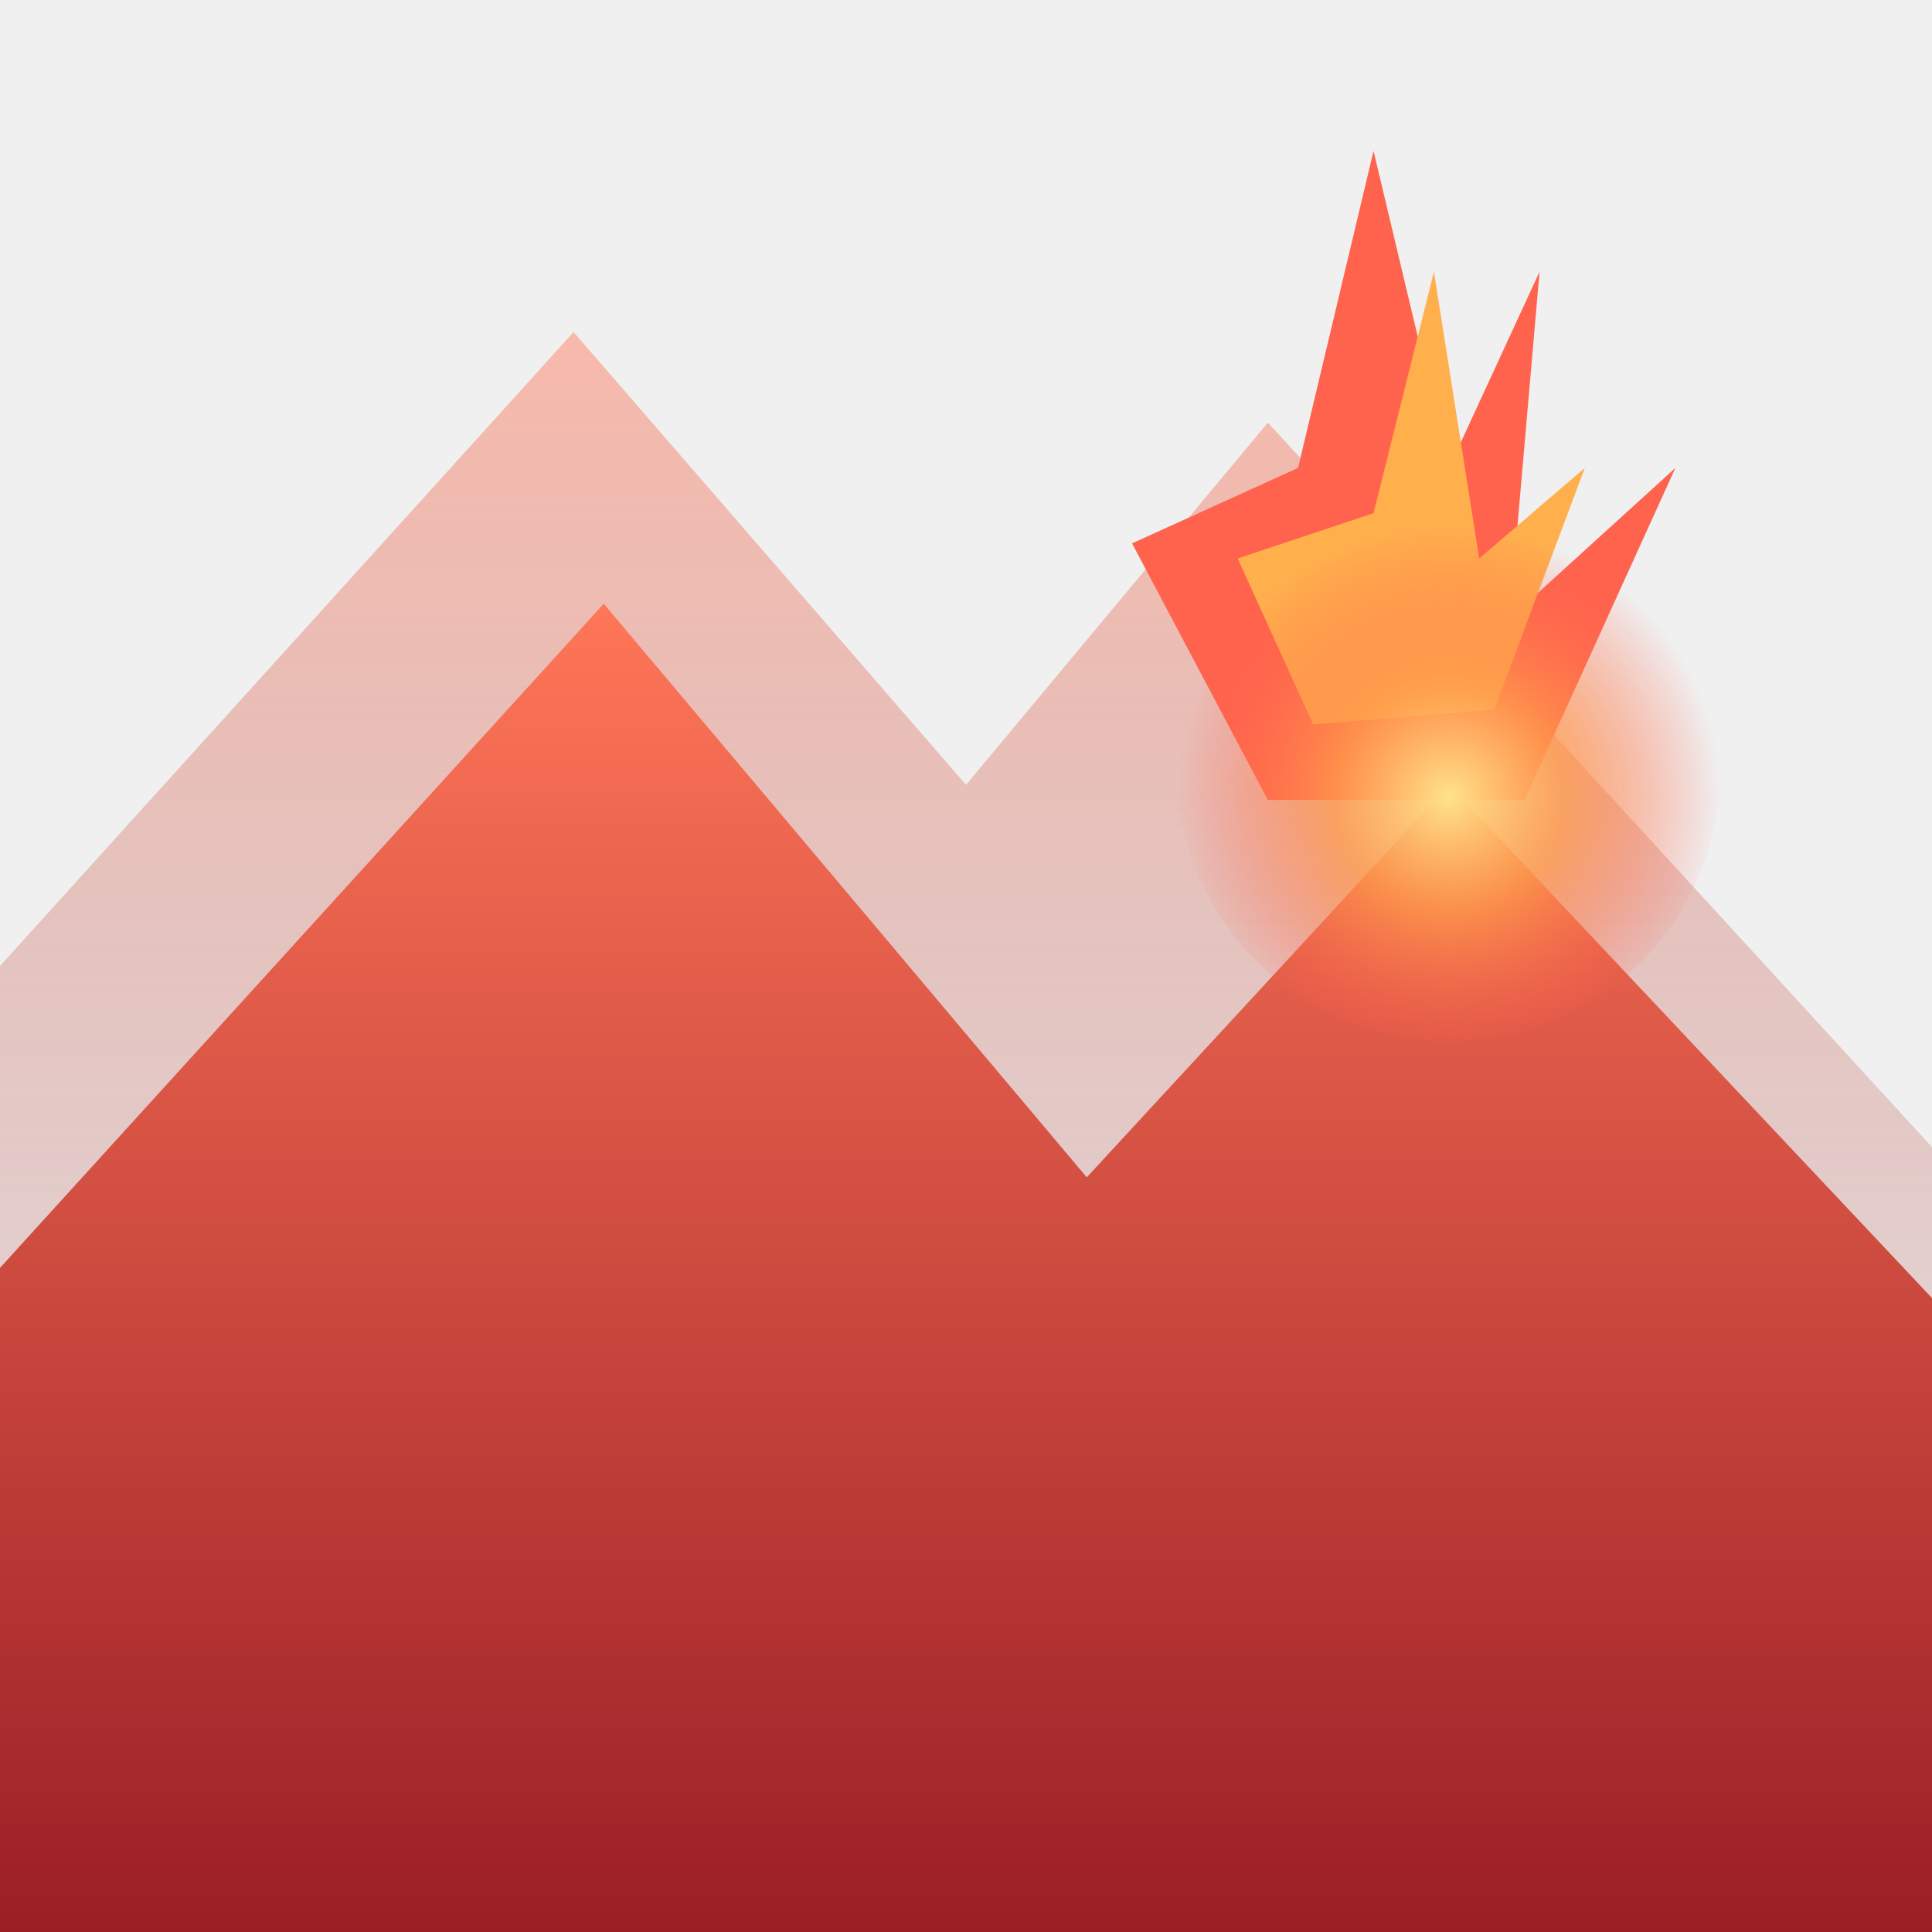
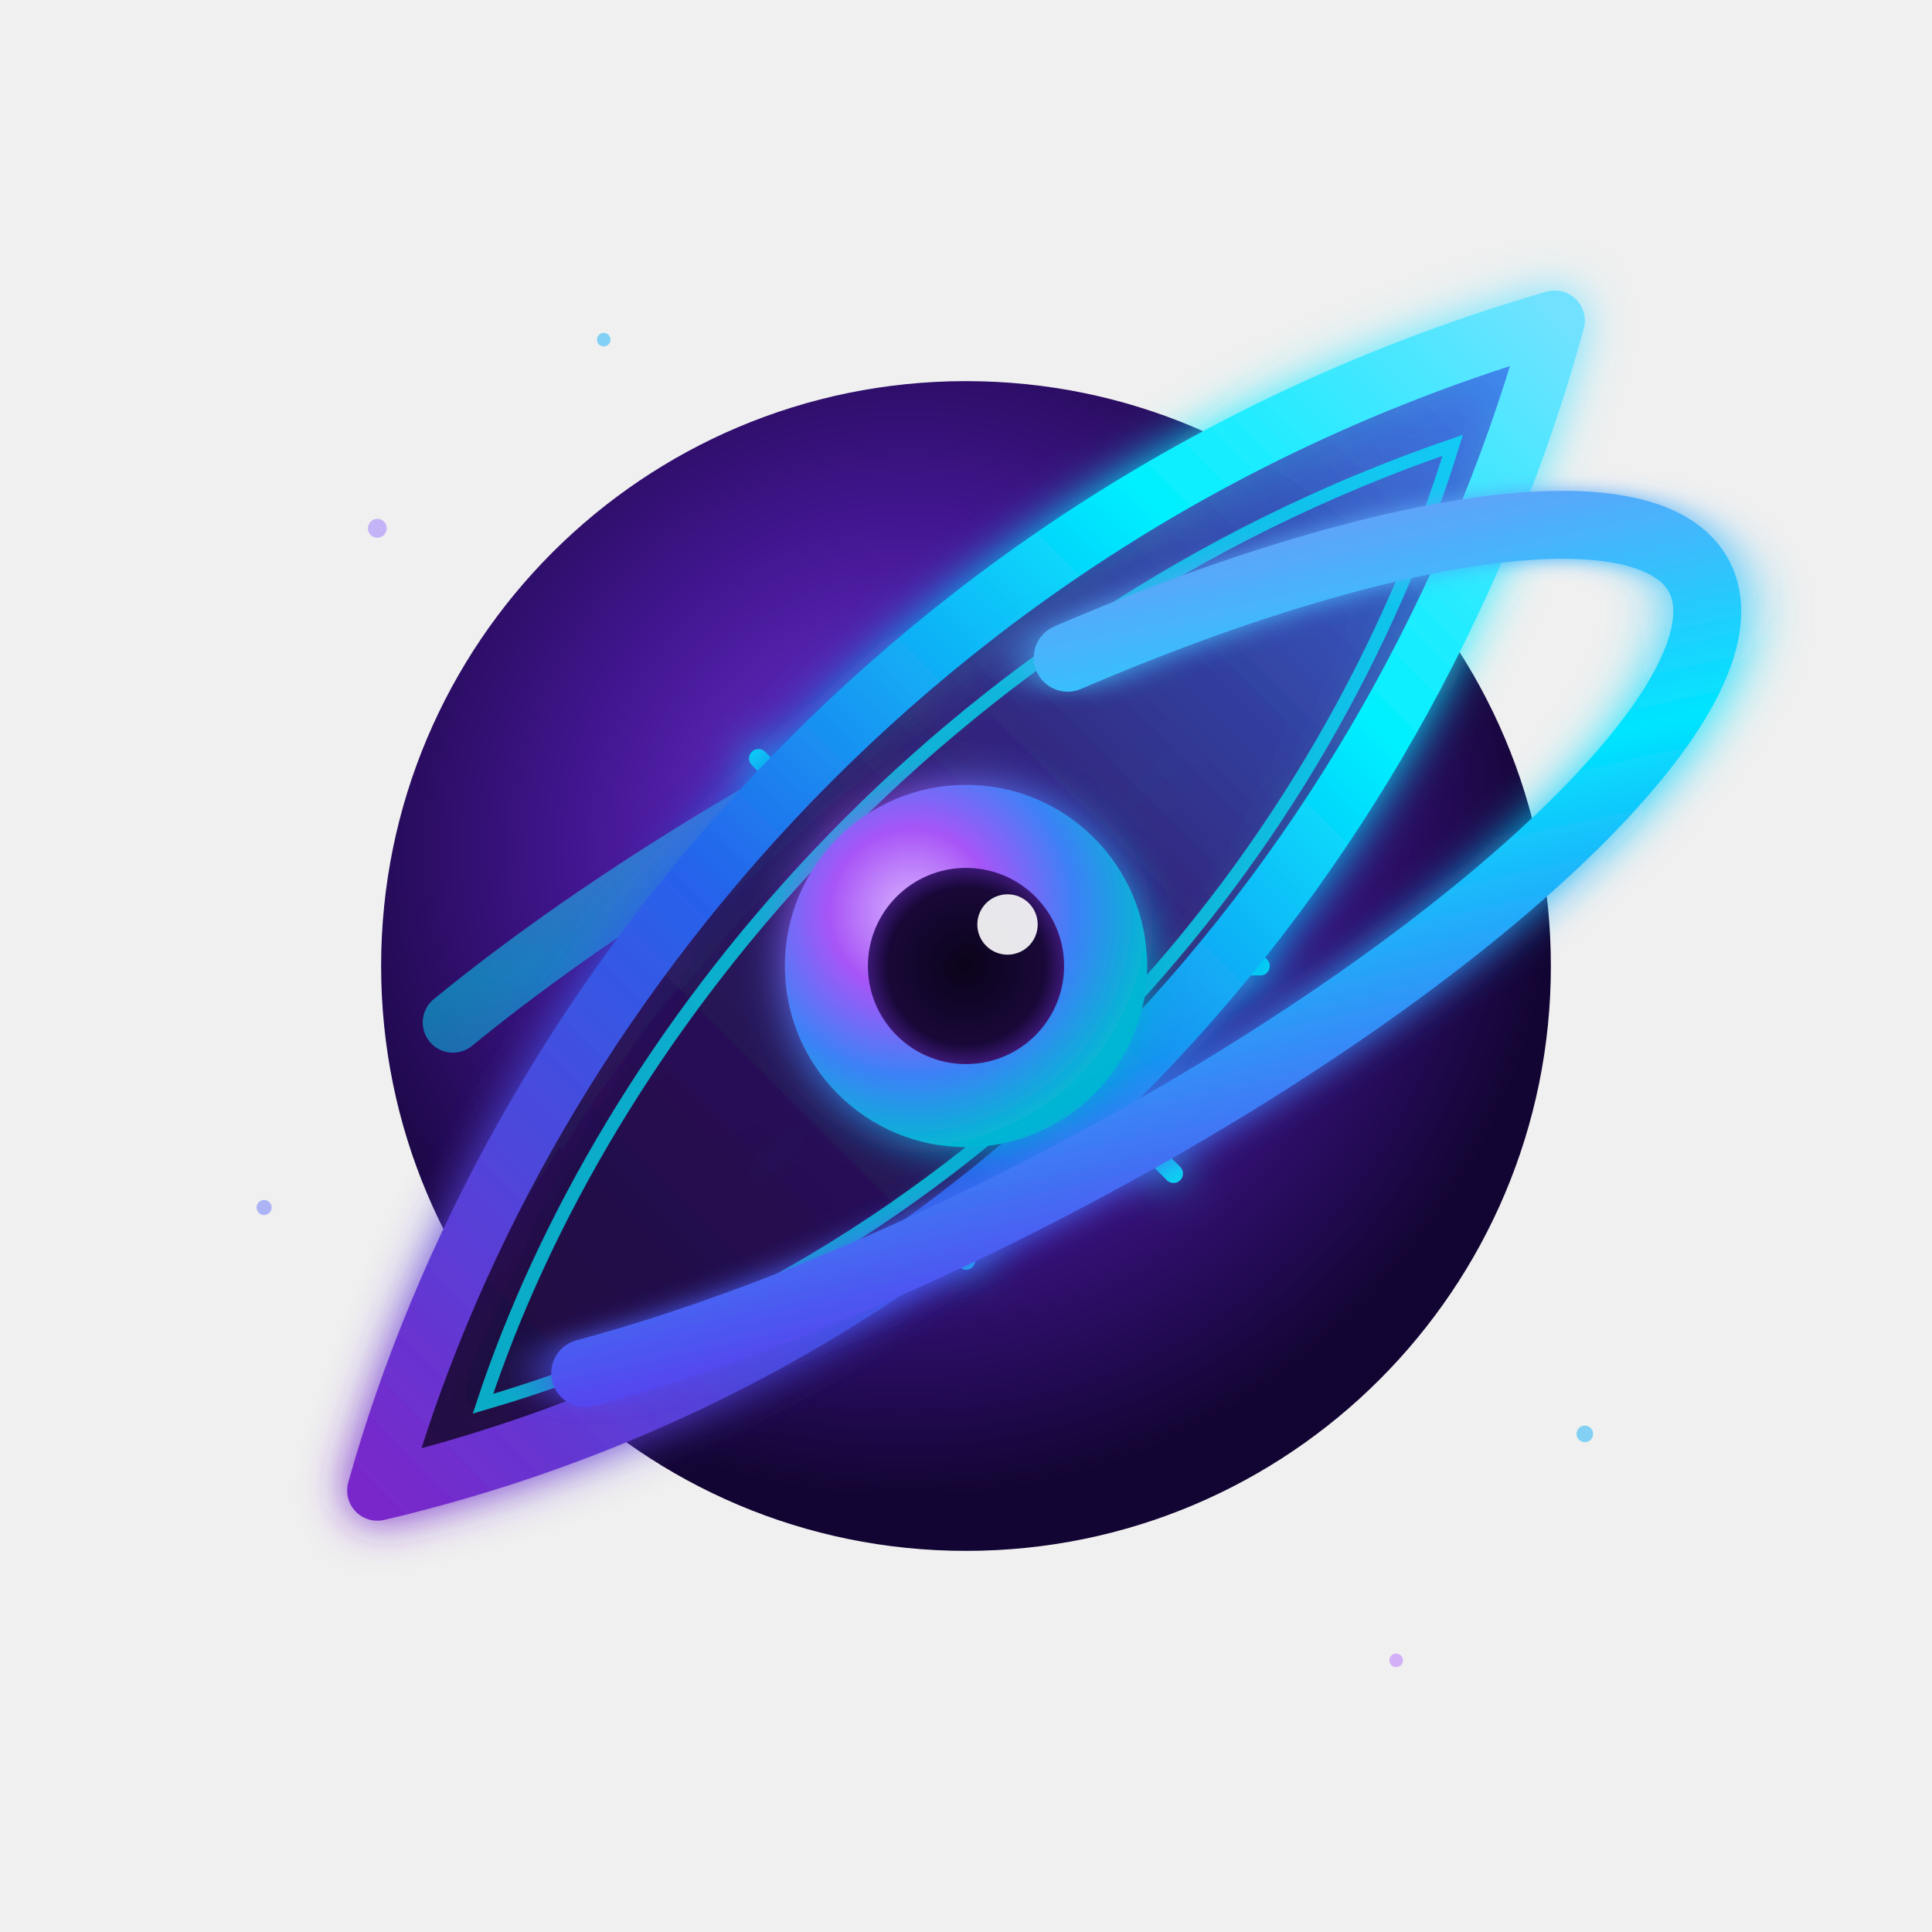
- <svg xmlns="http://www.w3.org/2000/svg" width="128" height="128" viewBox="0 0 128 128">
+ <svg xmlns="http://www.w3.org/2000/svg" viewBox="0 0 512 512" width="100%" height="100%">
  <defs>
-     <linearGradient id="volcanicBack" x1="0" y1="0" x2="0" y2="1">
-       <stop offset="0" stop-color="#ff7658" stop-opacity="0.45" />
-       <stop offset="1" stop-color="#6d1118" stop-opacity="0" />
+     <radialGradient id="planetGlow" cx="45%" cy="40%" r="55%">
+       <stop offset="0%" stop-color="#7038db" />
+       <stop offset="50%" stop-color="#431692" />
+       <stop offset="85%" stop-color="#220a52" />
+       <stop offset="100%" stop-color="#130533" />
+     </radialGradient>
+     <linearGradient id="ringGrad" x1="0%" y1="100%" x2="100%" y2="0%">
+       <stop offset="0%" stop-color="#6322ea" />
+       <stop offset="30%" stop-color="#3b82f6" />
+       <stop offset="60%" stop-color="#00e5ff" />
+       <stop offset="100%" stop-color="#818cf8" />
    </linearGradient>
-     <linearGradient id="volcanicFront" x1="0" y1="0" x2="0" y2="1">
-       <stop offset="0" stop-color="#ff7658" />
-       <stop offset="1" stop-color="#9b1e26" />
+     <linearGradient id="eyeOuterGrad" x1="0%" y1="100%" x2="100%" y2="0%">
+       <stop offset="0%" stop-color="#7928ca" />
+       <stop offset="40%" stop-color="#2563eb" />
+       <stop offset="75%" stop-color="#00f0ff" />
+       <stop offset="100%" stop-color="#70e2ff" />
    </linearGradient>
-     <radialGradient id="lavaGlow" cx="0.5" cy="0.55" r="0.5">
-       <stop offset="0" stop-color="#ffe38a" />
-       <stop offset="0.42" stop-color="#ff9a4b" stop-opacity="0.8" />
-       <stop offset="1" stop-color="#ff5a4c" stop-opacity="0" />
+     <linearGradient id="eyeFillGrad" x1="0%" y1="100%" x2="100%" y2="0%">
+       <stop offset="0%" stop-color="#1a0b36" stop-opacity="0.95" />
+       <stop offset="50%" stop-color="#2e1564" stop-opacity="0.9" />
+       <stop offset="100%" stop-color="#3b82f6" stop-opacity="0.85" />
+     </linearGradient>
+     <radialGradient id="pupilGlow" cx="35%" cy="35%" r="65%">
+       <stop offset="0%" stop-color="#d8b4fe" />
+       <stop offset="35%" stop-color="#a855f7" />
+       <stop offset="70%" stop-color="#3b82f6" />
+       <stop offset="100%" stop-color="#06b6d4" />
    </radialGradient>
+     <radialGradient id="innerVoid" cx="50%" cy="50%" r="50%">
+       <stop offset="0%" stop-color="#0b031a" />
+       <stop offset="80%" stop-color="#180838" />
+       <stop offset="100%" stop-color="#3b1875" />
+     </radialGradient>
+     <filter id="neonGlow" x="-30%" y="-30%" width="160%" height="160%">
+       <feGaussianBlur stdDeviation="6" result="blur" />
+       <feMerge>
+         <feMergeNode in="blur" />
+         <feMergeNode in="SourceGraphic" />
+       </feMerge>
+     </filter>
  </defs>
-   <path d="M0 64 L38 22 L64 52 L84 28 L128 76 L128 128 L0 128 Z" fill="url(#volcanicBack)" />
-   <path d="M86 31 L91 10 L96 31 L102 18 L100 41 L111 31 L101 53 L84 53 L75 36 Z" fill="#ff634d" />
-   <path d="M91 34 L95 18 L98 37 L105 31 L99 47 L87 48 L82 37 Z" fill="#ffb04d" />
-   <path d="M0 84 L40 40 L72 78 L96 52 L128 86 L128 128 L0 128 Z" fill="url(#volcanicFront)" />
-   <circle cx="96" cy="51" r="18" fill="url(#lavaGlow)" />
+   <g opacity="0.6">
+     <circle cx="100" cy="140" r="2.5" fill="#a78bfa" />
+     <circle cx="160" cy="90" r="1.8" fill="#38bdf8" />
+     <circle cx="420" cy="380" r="2.2" fill="#38bdf8" />
+     <circle cx="370" cy="440" r="1.8" fill="#c084fc" />
+     <circle cx="450" cy="180" r="2" fill="#e0e7ff" />
+     <circle cx="70" cy="320" r="2" fill="#818cf8" />
+   </g>
+   <circle cx="256" cy="256" r="155" fill="url(#planetGlow)" />
+   <g transform="rotate(-28 256 256)">
+     <ellipse cx="256" cy="256" rx="220" ry="62" fill="none" stroke="url(#ringGrad)" stroke-width="16" stroke-dasharray="380 400" stroke-dashoffset="190" opacity="0.5" stroke-linecap="round" />
+   </g>
+   <g stroke="#00f0ff" stroke-width="5" stroke-linecap="round" opacity="0.9" filter="url(#neonGlow)">
+     <line x1="256" y1="178" x2="256" y2="192" />
+     <line x1="256" y1="320" x2="256" y2="334" />
+     <line x1="178" y1="256" x2="192" y2="256" />
+     <line x1="320" y1="256" x2="334" y2="256" />
+     <line x1="201" y1="201" x2="211" y2="211" />
+     <line x1="301" y1="301" x2="311" y2="311" />
+     <line x1="201" y1="311" x2="211" y2="301" />
+     <line x1="301" y1="211" x2="311" y2="201" />
+   </g>
+   <path d="M 100 395 C 135 270, 240 135, 412 85 C 375 220, 270 355, 100 395 Z" fill="url(#eyeFillGrad)" stroke="url(#eyeOuterGrad)" stroke-width="16" stroke-linejoin="round" stroke-linecap="round" filter="url(#neonGlow)" />
+   <path d="M 128 372 C 160 275, 248 165, 385 118 C 352 225, 265 332, 128 372 Z" fill="none" stroke="#00f0ff" stroke-width="3.5" opacity="0.7" />
+   <circle cx="256" cy="256" r="48" fill="url(#pupilGlow)" filter="url(#neonGlow)" />
+   <circle cx="256" cy="256" r="26" fill="url(#innerVoid)" />
+   <circle cx="267" cy="245" r="8" fill="#ffffff" opacity="0.9" />
+   <g transform="rotate(-28 256 256)">
+     <ellipse cx="256" cy="256" rx="220" ry="62" fill="none" stroke="url(#ringGrad)" stroke-width="18" stroke-dasharray="380 400" stroke-dashoffset="0" stroke-linecap="round" filter="url(#neonGlow)" />
+   </g>
</svg>
